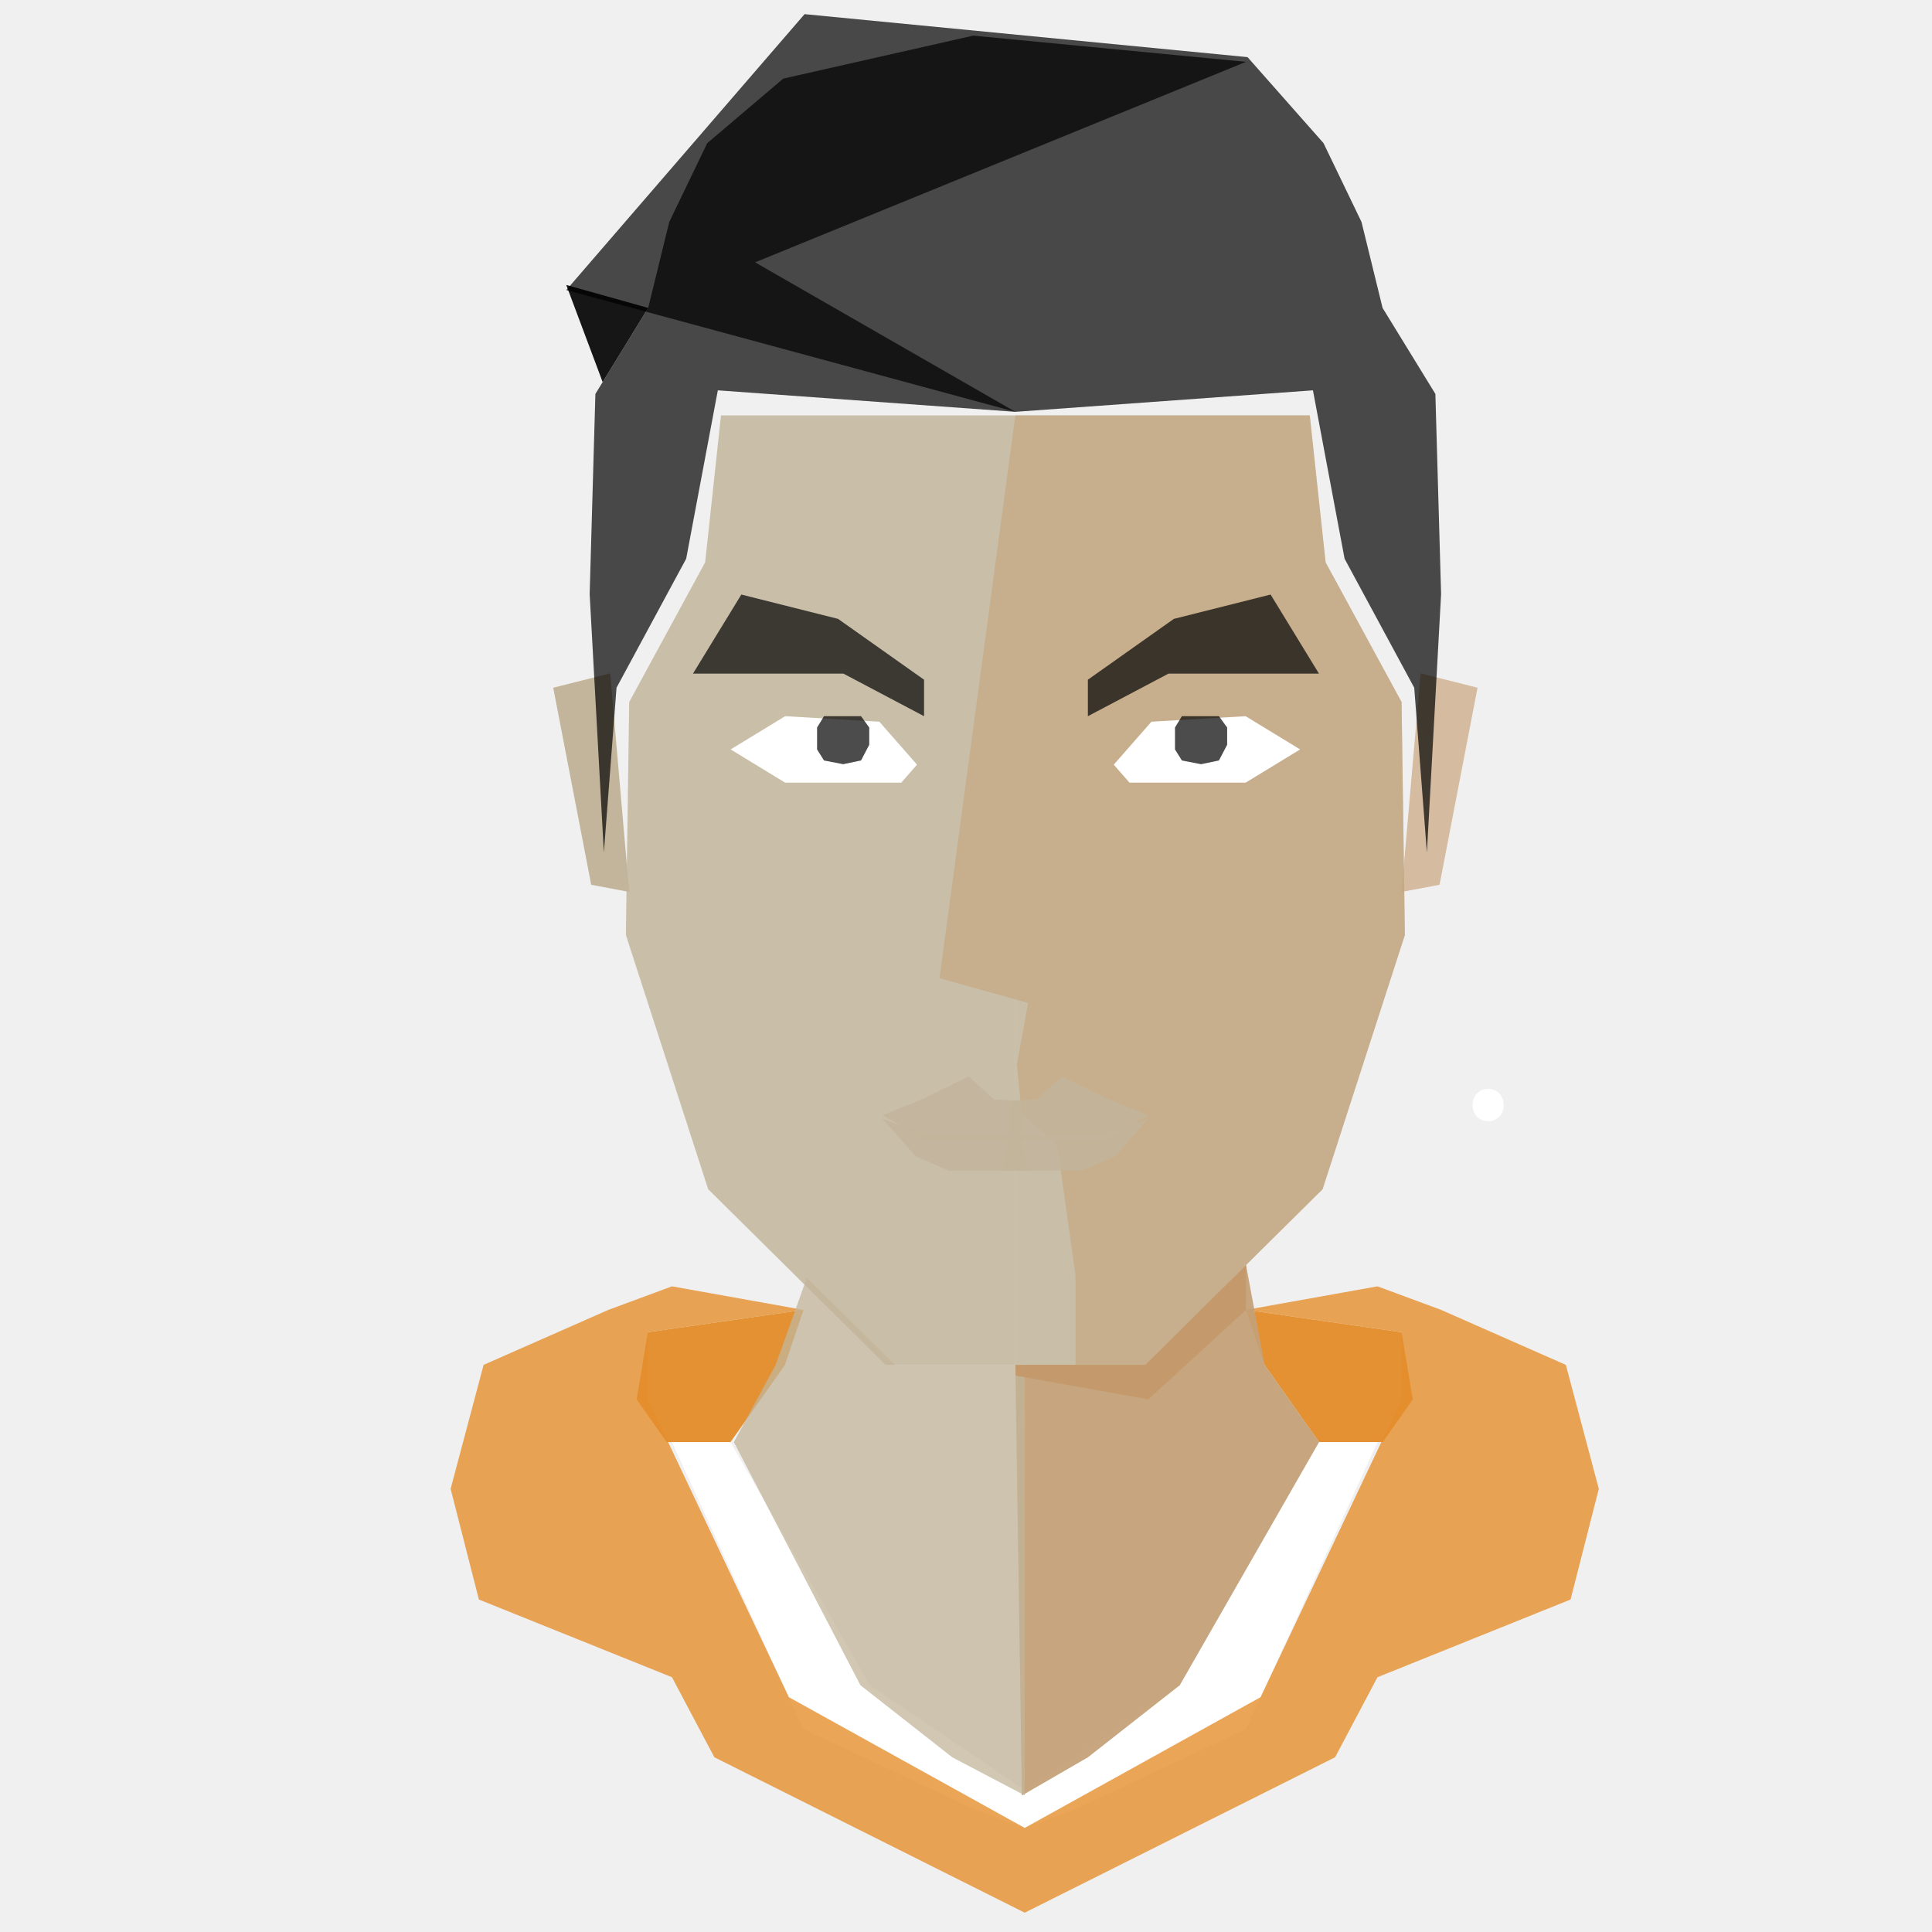
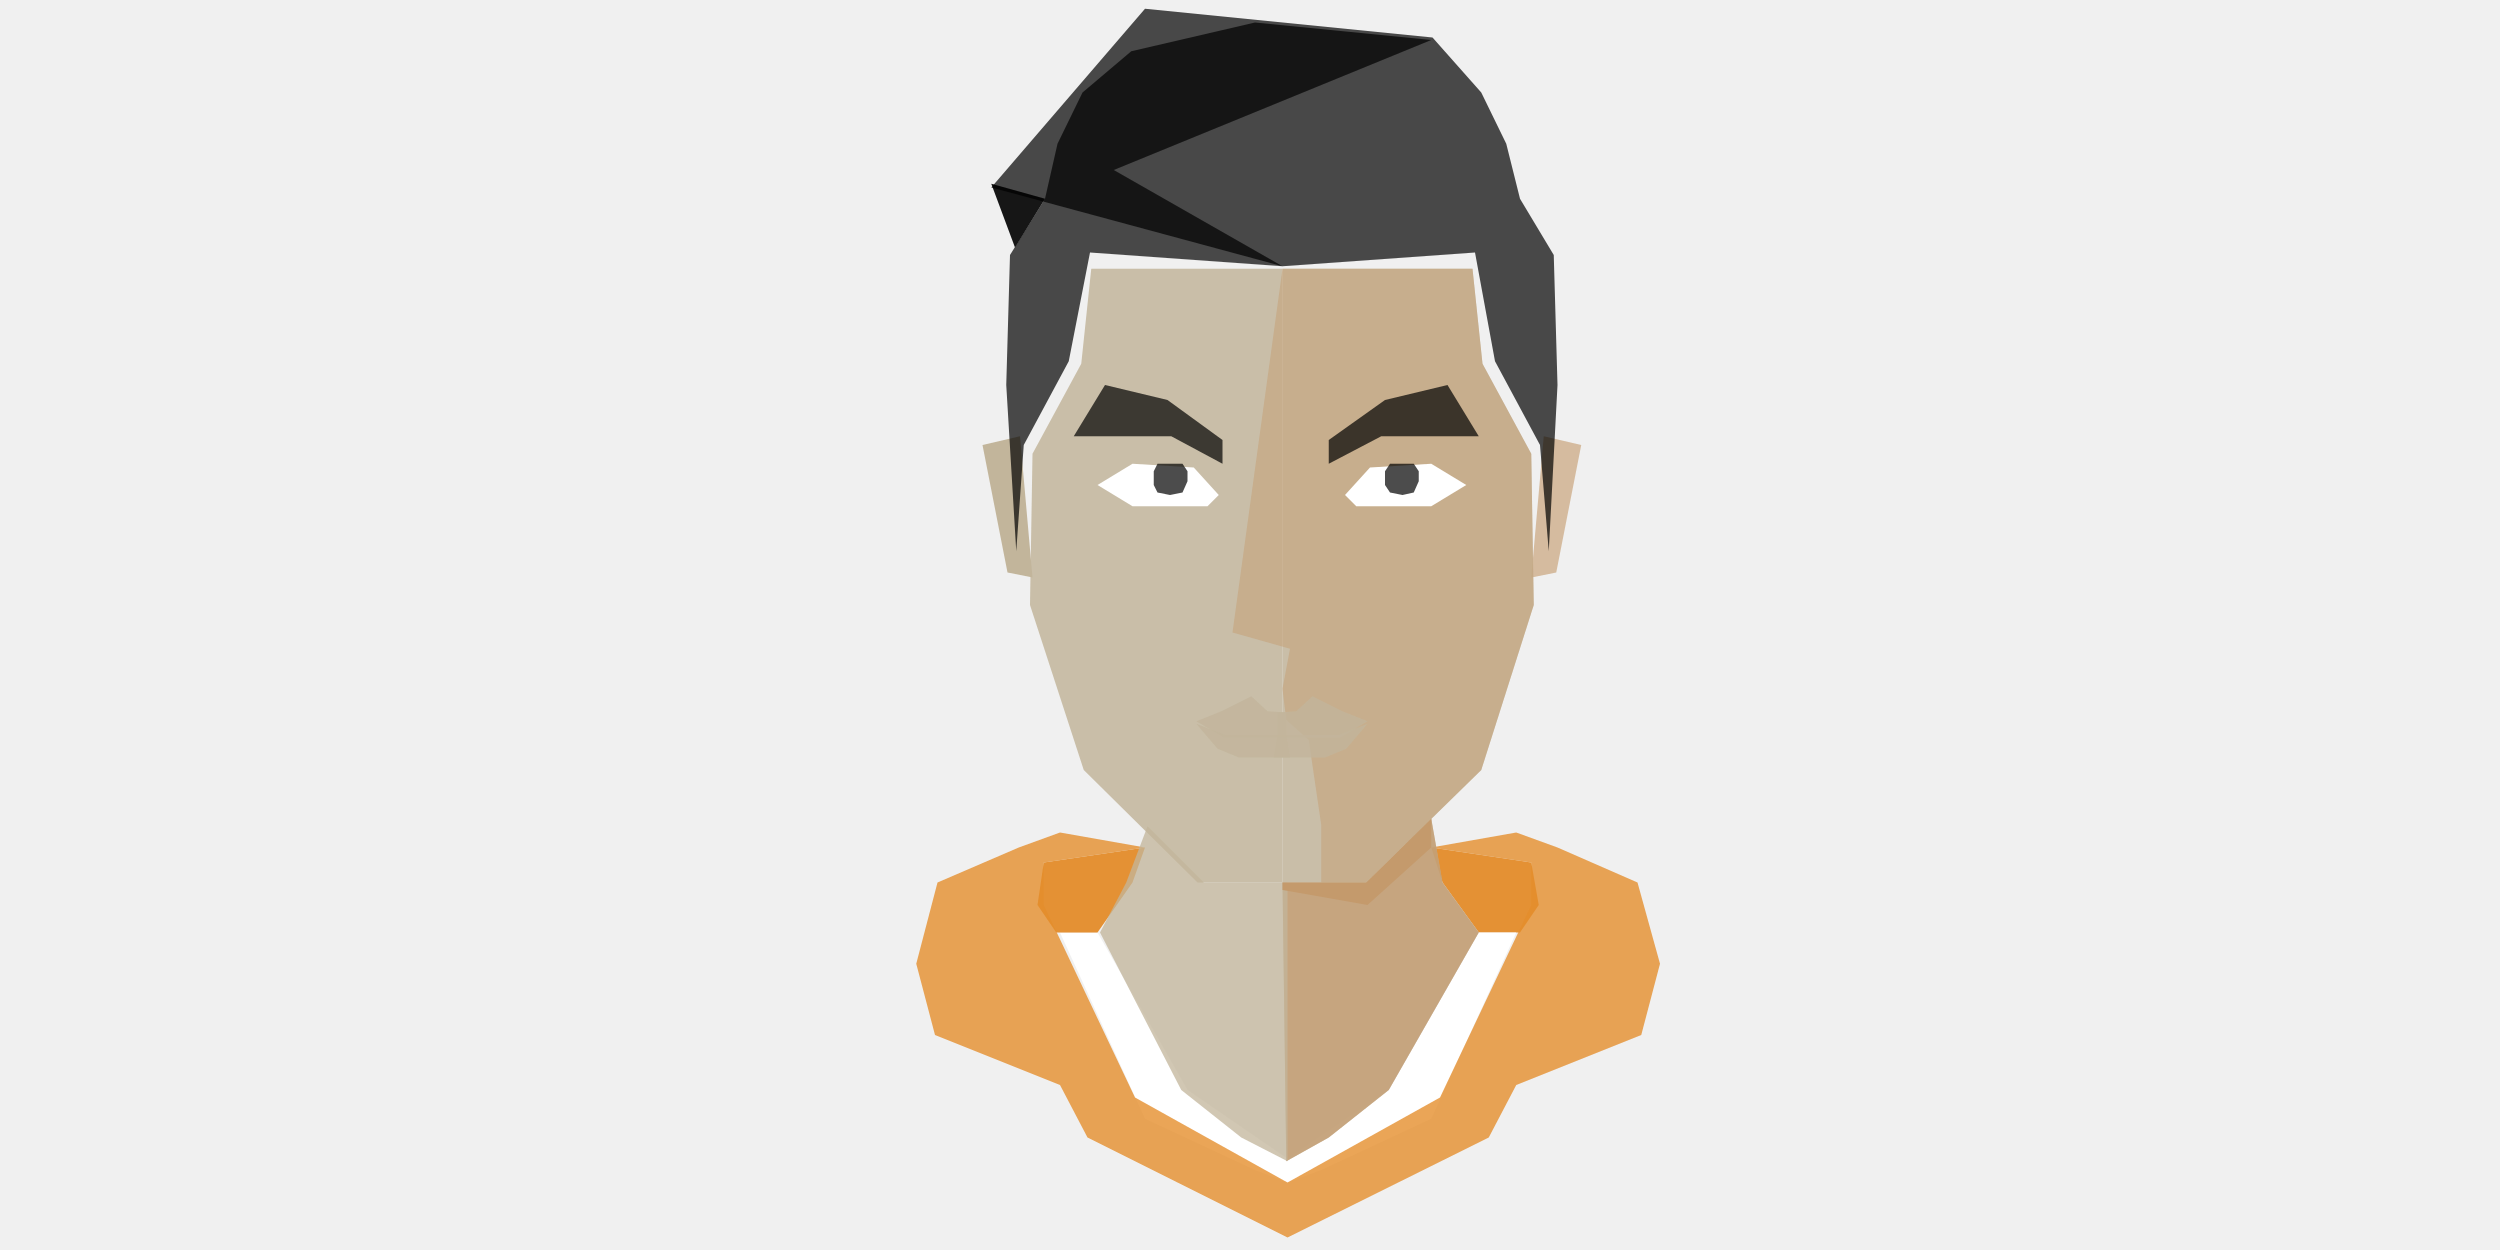
- <svg xmlns="http://www.w3.org/2000/svg" version="1.1" id="Layer_1" x="0px" y="0px" viewBox="0 0 300 300" style="enable-background:new 0 0 300 300;" xml:space="preserve">
-   <style type="text/css">
- 	.st0{opacity:0.95;fill:#E48D2B;}
- 	.st1{opacity:0.85;fill:#C2B59B;}
- 	.st2{fill:#FFFFFF;}
- 	.st3{opacity:0.79;fill:#E48D2B;}
- 	.st4{opacity:0.61;fill:#C49A6C;}
- 	.st5{opacity:0.7;}
- 	.st6{opacity:0.46;fill:#C49A6C;}
- 	.st7{opacity:0.79;fill:#C2B59B;}
- 	.st8{fill:#C2B59B;}
- 	.st9{opacity:0.76;fill:#C2B59B;}
- 	.st10{opacity:0.72;fill:#C49A6C;}
- 	.st11{opacity:0.91;}
- 	.st12{fill:#C49A6C;}
- </style>
-   <polygon class="st0" points="217.635,206.865 193.477,203.399 196.344,211.937 204.807,223.927 214.71,223.927 219.379,217.293 " />
-   <polygon class="st1" points="157.668,64.506 111.955,64.506 109.497,87.316 97.701,109.013 97.185,145.176 109.965,184.662   137.515,211.937 157.668,211.937 " />
-   <polygon class="st2" points="204.807,223.927 183.182,261.681 159.118,277.987 135.055,261.681 113.43,223.927 104.342,223.927   124.76,268.481 151.23,280.912 159.118,283.837 167.007,280.912 193.477,268.481 213.894,223.927 " />
-   <polygon class="st3" points="243.145,211.937 223.772,203.399 213.894,199.743 193.477,203.399 217.635,206.865 217.635,217.293   195.744,263.535 159.118,283.837 122.493,263.535 100.602,217.293 100.602,206.865 124.76,203.399 104.342,199.743 94.464,203.399   75.092,211.937 69.973,231.187 74.361,248.372 104.342,260.437 110.924,272.867 159.118,297 207.313,272.867 213.894,260.437   243.876,248.372 248.263,231.187 " />
-   <polygon class="st0" points="100.602,206.865 124.76,203.399 121.893,211.937 113.43,223.927 103.527,223.927 98.858,217.293 " />
-   <polygon class="st4" points="220.584,104.563 229.432,106.788 223.534,137.387 217.635,138.5 " />
-   <polygon class="st5" points="124.933,2.195 193.717,8.871 205.514,22.224 211.413,34.463 214.686,47.815 222.885,61.168   223.772,92.262 221.568,132.38 219.601,106.788 208.788,86.76 203.872,60.611 157.668,63.949 87.928,45.043 " />
-   <polygon class="st1" points="157.668,64.506 203.381,64.506 205.838,87.316 217.635,109.013 218.151,145.176 205.371,184.662   177.821,211.937 157.668,211.937 " />
-   <polygon class="st6" points="177.821,211.937 205.371,184.661 218.151,145.176 217.635,109.013 205.838,87.316 203.381,64.506   157.668,64.506 145.894,151.893 159.647,155.733 157.916,165.268 158.645,172.948 164.169,177.741 167.007,198.059 167.007,211.937   " />
-   <polygon class="st5" points="168.925,111.211 181.442,104.6 204.807,104.6 197.297,92.321 182.276,96.099 168.925,105.544 " />
-   <polygon class="st7" points="156.67,170.973 161.027,170.699 164.9,167.137 172.162,170.699 178.312,173.165 171.678,177.001   156.67,177.001 " />
-   <polygon class="st7" points="156.67,176.29 171.194,176.29 178.312,173.713 173.131,179.578 168.047,181.77 155.702,181.77 " />
-   <polygon class="st8" points="94.751,104.563 85.904,106.788 91.802,137.387 97.701,138.5 " />
-   <polygon class="st5" points="151.121,5.533 121.619,12.209 109.822,22.224 103.923,34.463 100.65,47.815 92.451,61.168   91.563,92.262 93.768,132.38 95.734,106.788 106.548,86.76 111.464,60.611 157.668,63.949 117.252,40.736 193.477,9.603 " />
-   <polygon class="st5" points="143.486,111.211 130.969,104.6 107.604,104.6 115.114,92.321 130.135,96.099 143.486,105.544 " />
-   <polygon class="st7" points="158.666,170.973 154.309,170.699 150.436,167.137 143.173,170.699 137.023,173.165 143.658,177.001   158.666,177.001 " />
-   <polygon class="st7" points="158.666,176.29 144.142,176.29 137.023,173.713 142.205,179.578 147.289,181.77 159.634,181.77 " />
-   <path class="st8" d="M158.666,170.973" />
-   <polygon class="st2" points="172.944,118.735 178.794,112.065 193.419,111.211 201.882,116.371 193.419,121.531 175.387,121.531 " />
-   <polygon class="st2" points="142.392,118.735 136.542,112.065 121.917,111.211 113.454,116.371 121.917,121.531 139.948,121.531 " />
-   <polygon class="st9" points="193.477,196.437 196.344,211.937 204.807,223.927 183.182,261.681 168.925,272.867 158.684,278.791   157.668,211.937 177.821,211.937 " />
-   <polygon class="st10" points="193.477,196.437 196.344,211.937 204.807,223.927 183.182,261.681 168.925,272.867 158.684,278.791   157.668,211.937 177.821,211.937 " />
-   <polygon class="st9" points="125.284,198.412 120.442,211.937 113.954,223.927 133.605,261.681 147.861,272.867 159.127,278.791   159.118,211.937 138.965,211.937 " />
-   <polygon class="st11" points="87.928,44.248 100.65,47.815 93.581,59.328 " />
-   <polygon class="st12" points="193.477,203.399 193.477,196.437 177.821,211.937 157.668,211.937 157.722,213.615 178.312,217.293   " />
-   <polygon class="st5" points="189.275,111.211 190.552,112.968 190.552,115.649 189.275,118.086 186.501,118.665 183.522,118.086   182.45,116.371 182.45,112.968 183.522,111.211 " />
-   <polygon class="st5" points="133.7,111.211 134.977,112.968 134.977,115.649 133.7,118.086 130.926,118.665 127.947,118.086   126.875,116.371 126.875,112.968 127.947,111.211 " />
-   <g>
-     <g>
-       <path class="st2" d="M231.079,174.09c3.224,0,3.224-5,0-5C227.855,169.09,227.855,174.09,231.079,174.09L231.079,174.09z" />
-     </g>
-   </g>
+ <svg xmlns="http://www.w3.org/2000/svg" version="1.1" id="Layer_1" x="0px" y="0px" viewBox="0 0 200 100" enable-background="new 0 0 200 100" xml:space="preserve">
+   <polygon opacity="0.95" fill="#E48D2B" enable-background="new    " points="122.5,69 114.5,67.8 115.4,70.6 118.3,74.6 121.6,74.6   123.1,72.4 " />
+   <polygon opacity="0.85" fill="#C2B59B" enable-background="new    " points="102.6,21.5 87.3,21.5 86.5,29.1 82.6,36.3 82.4,48.4   86.7,61.6 95.8,70.6 102.6,70.6 " />
+   <polygon fill="#FFFFFF" points="118.3,74.6 111.1,87.2 103,92.7 95,87.2 87.8,74.6 84.8,74.6 91.6,89.5 100.4,93.6 103,94.6   105.7,93.6 114.5,89.5 121.3,74.6 " />
+   <polygon opacity="0.79" fill="#E48D2B" enable-background="new    " points="131,70.6 124.6,67.8 121.3,66.6 114.5,67.8 122.5,69   122.5,72.4 115.2,87.8 103,94.6 90.8,87.8 83.5,72.4 83.5,69 91.6,67.8 84.8,66.6 81.5,67.8 75,70.6 73.3,77.1 74.8,82.8 84.8,86.8   87,91 103,99 119.1,91 121.3,86.8 131.3,82.8 132.8,77.1 " />
+   <polygon opacity="0.95" fill="#E48D2B" enable-background="new    " points="83.5,69 91.6,67.8 90.6,70.6 87.8,74.6 84.5,74.6   83,72.4 " />
+   <polygon opacity="0.61" fill="#C49A6C" enable-background="new    " points="123.5,34.9 126.5,35.6 124.5,45.8 122.5,46.2 " />
+   <polygon opacity="0.7" enable-background="new    " points="91.6,0.7 114.6,3 118.5,7.4 120.5,11.5 121.6,15.9 124.3,20.4   124.6,30.8 123.9,44.1 123.2,35.6 119.6,28.9 118,20.2 102.6,21.3 79.3,15 " />
+   <polygon opacity="0.85" fill="#C2B59B" enable-background="new    " points="102.6,21.5 117.8,21.5 118.6,29.1 122.5,36.3   122.7,48.4 118.5,61.6 109.3,70.6 102.6,70.6 " />
+   <polygon opacity="0.46" fill="#C49A6C" enable-background="new    " points="109.3,70.6 118.5,61.6 122.7,48.4 122.5,36.3   118.6,29.1 117.8,21.5 102.6,21.5 98.6,50.6 103.2,51.9 102.6,55.1 102.9,57.6 104.7,59.2 105.7,66 105.7,70.6 " />
+   <polygon opacity="0.7" enable-background="new    " points="106.3,37.1 110.5,34.9 118.3,34.9 115.8,30.8 110.8,32 106.3,35.2 " />
+   <polygon opacity="0.79" fill="#C2B59B" enable-background="new    " points="102.2,57 103.7,56.9 105,55.7 107.4,56.9 109.4,57.7   107.2,59 102.2,59 " />
+   <polygon opacity="0.79" fill="#C2B59B" enable-background="new    " points="102.2,58.8 107.1,58.8 109.4,57.9 107.7,59.9 106,60.6   101.9,60.6 " />
+   <polygon fill="#C2B59B" points="81.6,34.9 78.6,35.6 80.6,45.8 82.6,46.2 " />
+   <polygon opacity="0.7" enable-background="new    " points="100.4,1.8 90.5,4.1 86.6,7.4 84.6,11.5 83.6,15.9 80.8,20.4 80.5,30.8   81.3,44.1 81.9,35.6 85.5,28.9 87.2,20.2 102.6,21.3 89.1,13.6 114.5,3.2 " />
+   <polygon opacity="0.7" enable-background="new    " points="97.8,37.1 93.7,34.9 85.9,34.9 88.4,30.8 93.4,32 97.8,35.2 " />
+   <polygon opacity="0.79" fill="#C2B59B" enable-background="new    " points="102.9,57 101.4,56.9 100.1,55.7 97.7,56.9 95.7,57.7   97.9,59 102.9,59 " />
+   <polygon opacity="0.79" fill="#C2B59B" enable-background="new    " points="102.9,58.8 98,58.8 95.7,57.9 97.4,59.9 99.1,60.6   103.2,60.6 " />
+   <path fill="#C2B59B" d="M102.9,57" />
+   <polygon fill="#FFFFFF" points="107.6,39.6 109.6,37.4 114.5,37.1 117.3,38.8 114.5,40.5 108.5,40.5 " />
+   <polygon fill="#FFFFFF" points="97.5,39.6 95.5,37.4 90.6,37.1 87.8,38.8 90.6,40.5 96.6,40.5 " />
+   <polygon opacity="0.76" fill="#C2B59B" enable-background="new    " points="114.5,65.5 115.4,70.6 118.3,74.6 111.1,87.2 106.3,91   102.9,92.9 102.6,70.6 109.3,70.6 " />
+   <polygon opacity="0.72" fill="#C49A6C" enable-background="new    " points="114.5,65.5 115.4,70.6 118.3,74.6 111.1,87.2 106.3,91   102.9,92.9 102.6,70.6 109.3,70.6 " />
+   <polygon opacity="0.76" fill="#C2B59B" enable-background="new    " points="91.8,66.1 90.1,70.6 88,74.6 94.5,87.2 99.3,91   103,92.9 103,70.6 96.3,70.6 " />
+   <polygon opacity="0.91" enable-background="new    " points="79.3,14.7 83.6,15.9 81.2,19.8 " />
+   <polygon fill="#C49A6C" points="114.5,67.8 114.5,65.5 109.3,70.6 102.6,70.6 102.6,71.2 109.4,72.4 " />
+   <polygon opacity="0.7" enable-background="new    " points="113.1,37.1 113.5,37.7 113.5,38.5 113.1,39.4 112.2,39.6 111.2,39.4   110.8,38.8 110.8,37.7 111.2,37.1 " />
+   <polygon opacity="0.7" enable-background="new    " points="94.6,37.1 95,37.7 95,38.5 94.6,39.4 93.6,39.6 92.6,39.4 92.3,38.8   92.3,37.7 92.6,37.1 " />
</svg>
